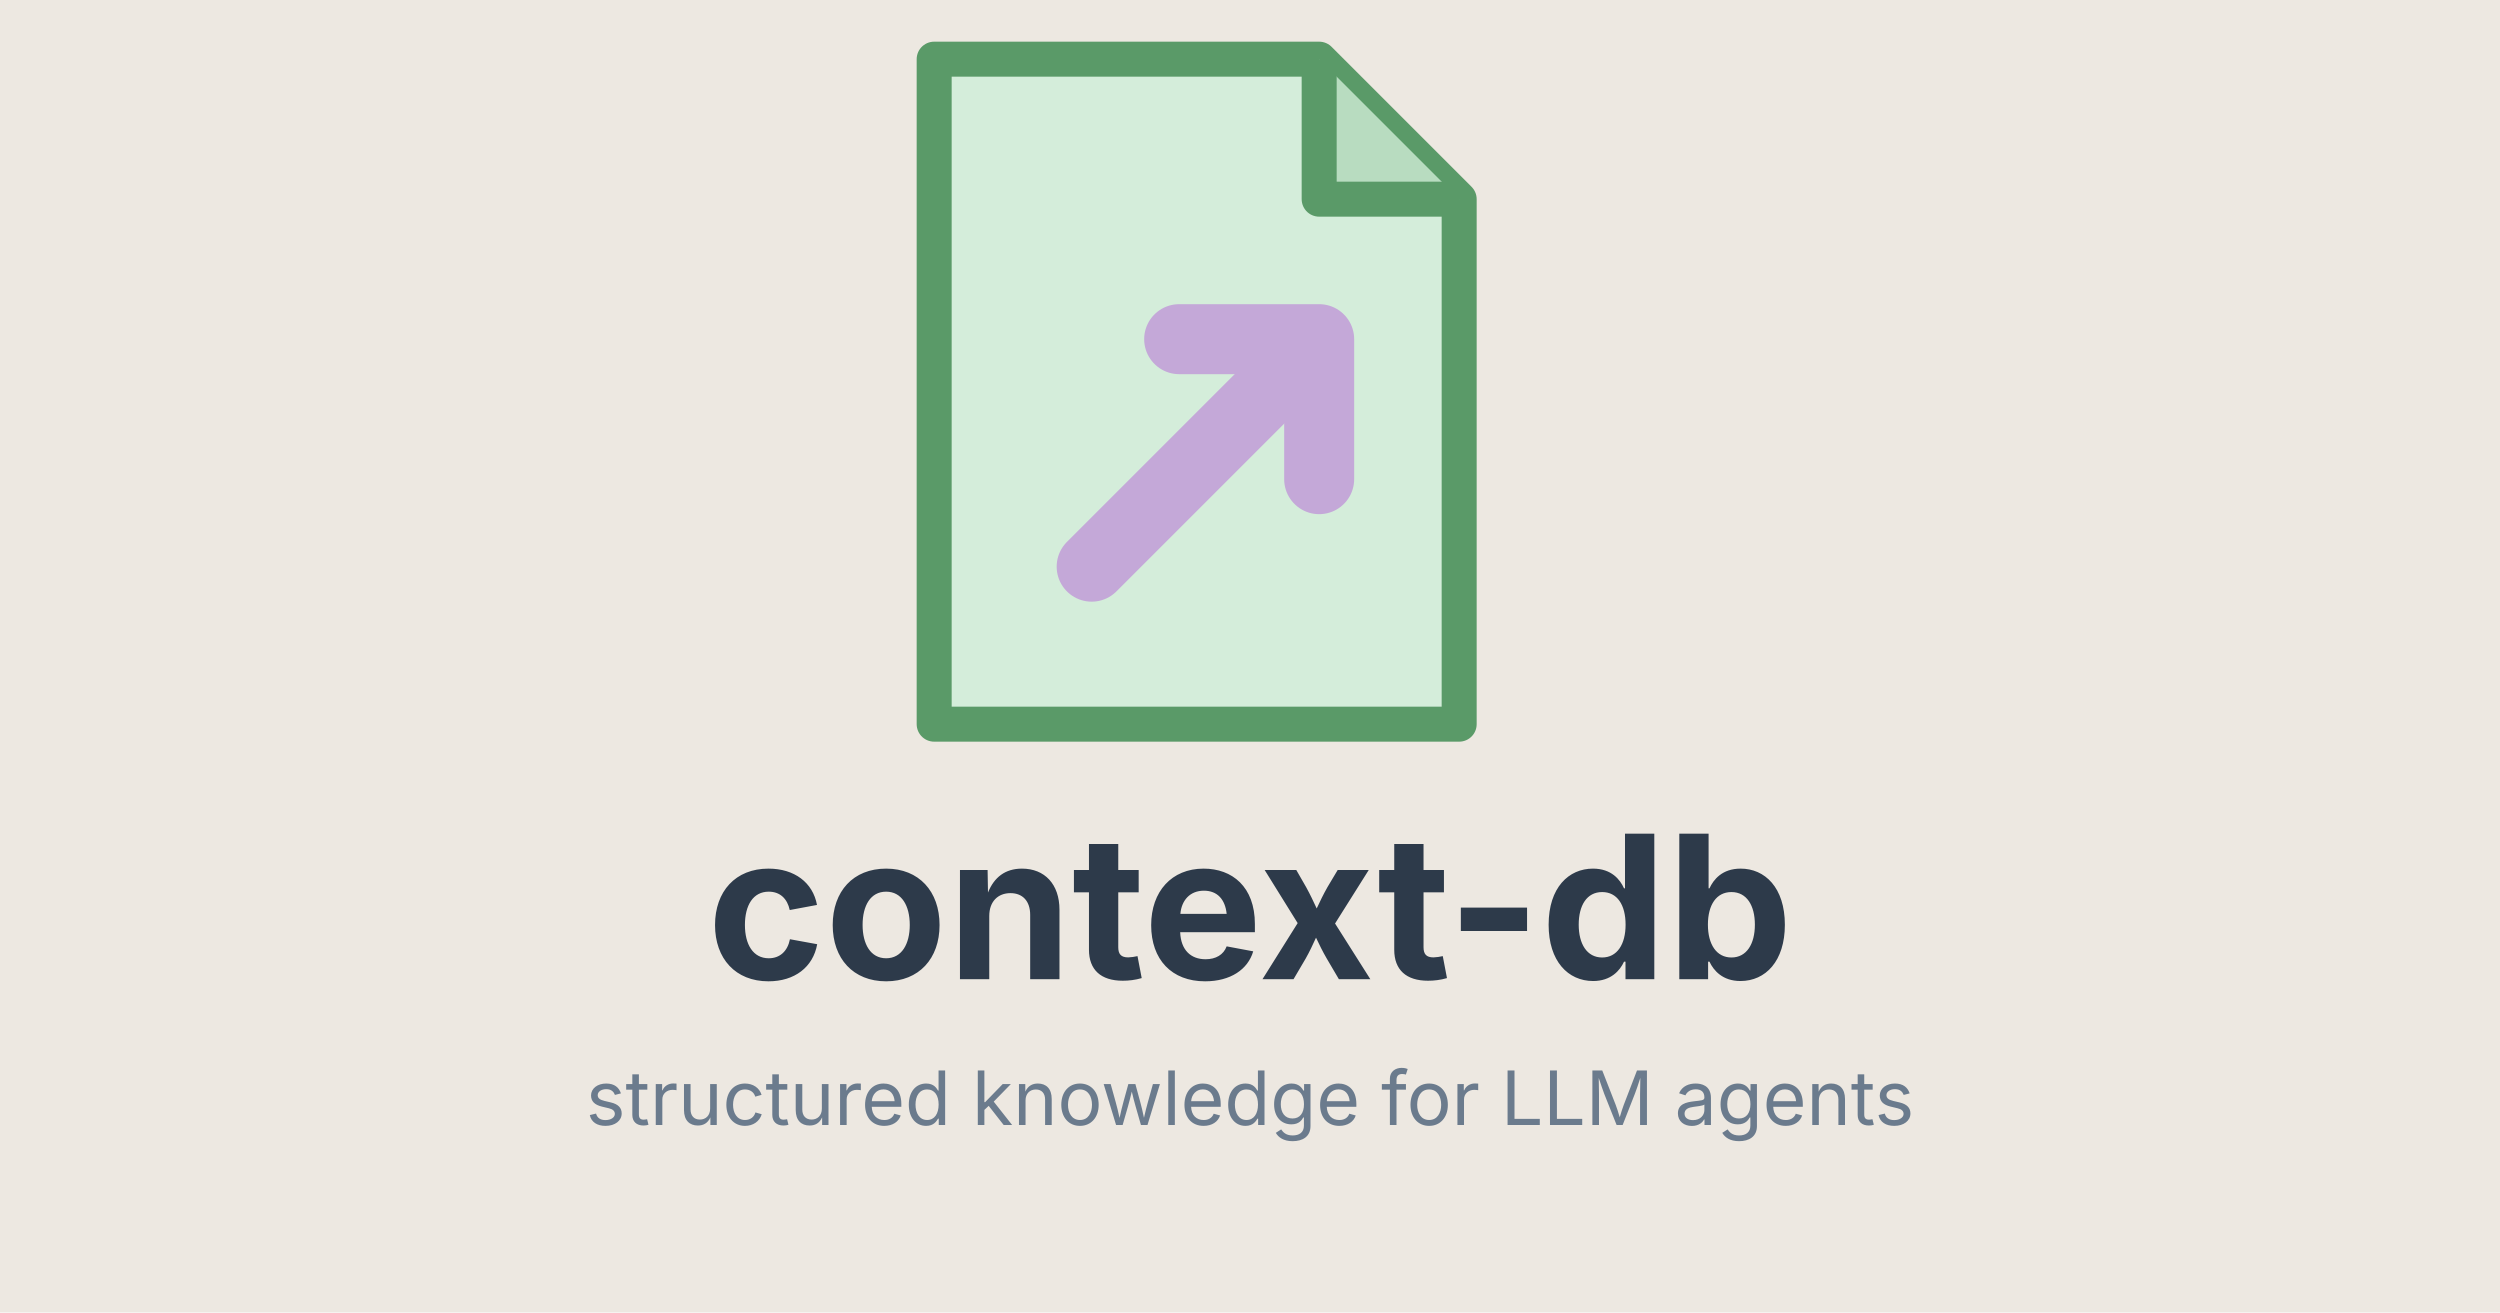
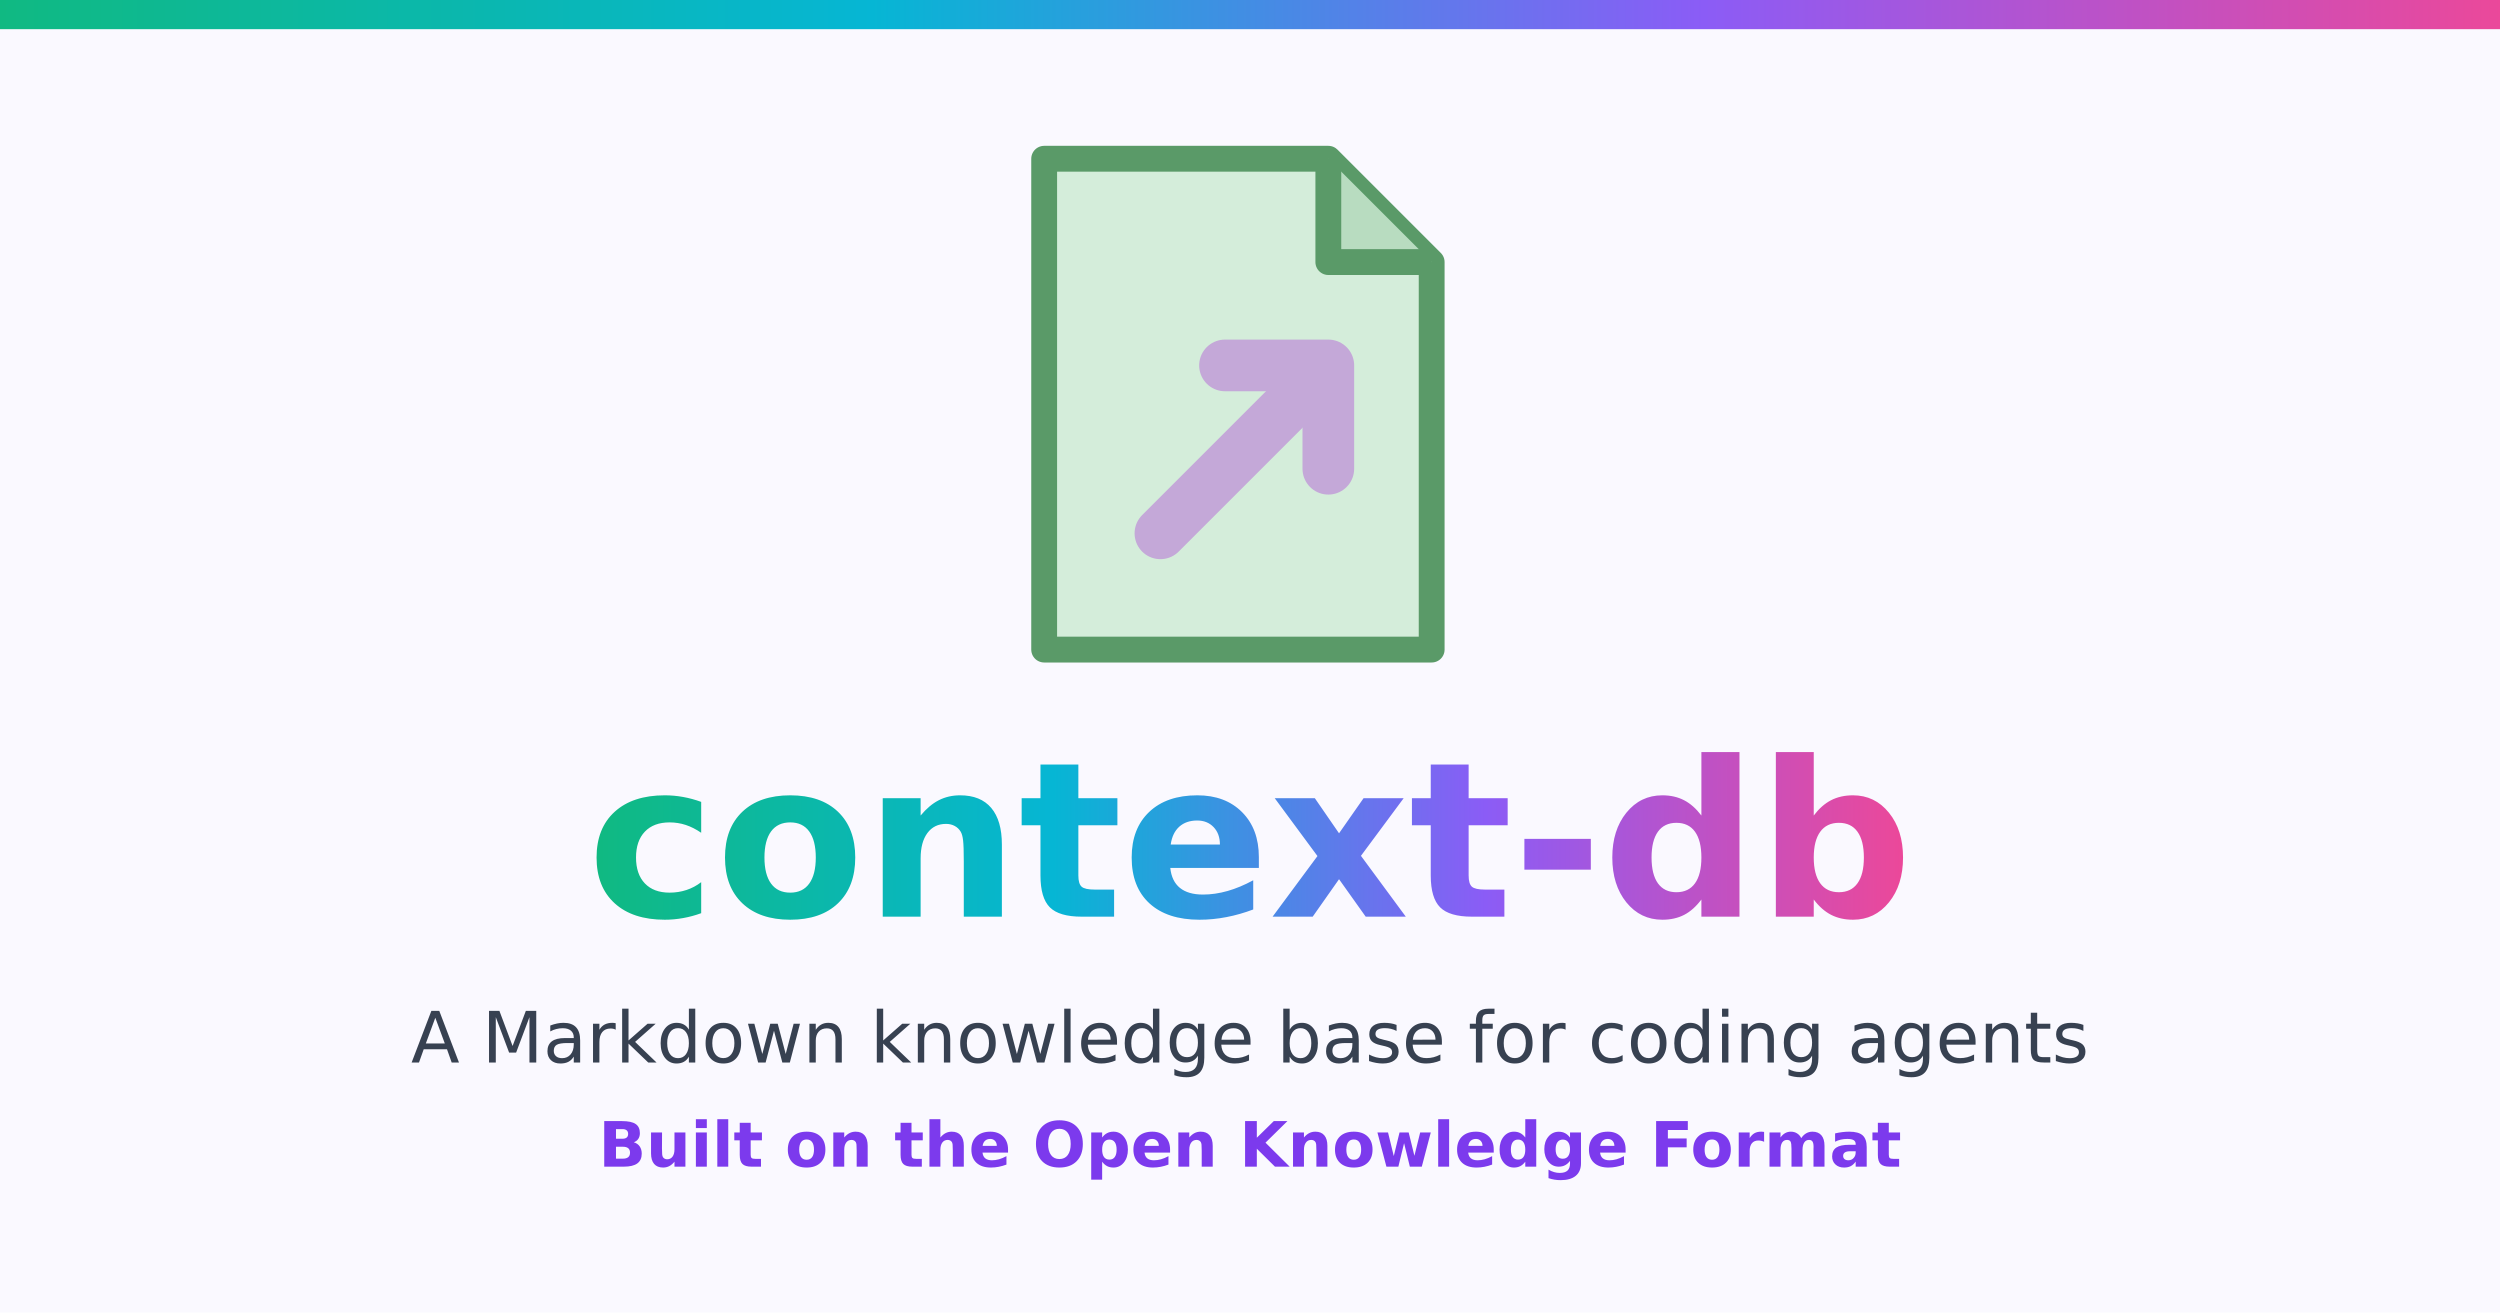
<svg xmlns="http://www.w3.org/2000/svg" viewBox="0 0 1200 630">
-   <rect width="1200" height="630" fill="#ede8e1" />
-   <g transform="translate(440, 20) scale(4.2)">
+   <defs>
+     <linearGradient id="palette" x1="0" x2="1" y1="0" y2="0">
+       <stop offset="0" stop-color="#10b981" />
+       <stop offset="0.35" stop-color="#06b6d4" />
+       <stop offset="0.68" stop-color="#8b5cf6" />
+       <stop offset="1" stop-color="#ec4899" />
+     </linearGradient>
+   </defs>
+   <rect width="1200" height="630" fill="#faf9ff" />
+   <rect width="1200" height="14" fill="url(#palette)" />
+   <g transform="translate(495, 70) scale(3.1)">
    <path d="M2 2L46 2L62 18L62 78L2 78Z" fill="#d4edda" stroke="#5a9a68" stroke-width="4" stroke-linejoin="round" />
    <path d="M46 2L46 18L62 18" fill="#b8dcc0" stroke="#5a9a68" stroke-width="4" stroke-linejoin="round" />
    <path d="M20 60L40 40" fill="none" stroke="#c4a8d8" stroke-width="8" stroke-linecap="round" />
    <path d="M30 34L46 34L46 50" fill="none" stroke="#c4a8d8" stroke-width="8" stroke-linecap="round" stroke-linejoin="round" />
  </g>
-   <text x="600" y="470" text-anchor="middle" font-family="Inter, -apple-system, BlinkMacSystemFont, 'Segoe UI', sans-serif" font-weight="700" font-size="96" fill="#2d3a4a">context-db</text>
-   <text x="600" y="540" text-anchor="middle" font-family="Inter, -apple-system, BlinkMacSystemFont, 'Segoe UI', sans-serif" font-weight="400" font-size="36" fill="#6b7b8d">structured knowledge for LLM agents</text>
+   <text x="600" y="440" text-anchor="middle" font-family="-apple-system, BlinkMacSystemFont, 'Segoe UI', 'DejaVu Sans', sans-serif" font-weight="800" font-size="104" fill="url(#palette)">context-db</text>
+   <text x="600" y="510" text-anchor="middle" font-family="-apple-system, BlinkMacSystemFont, 'Segoe UI', 'DejaVu Sans', sans-serif" font-weight="400" font-size="34" fill="#374151">A Markdown knowledge base for coding agents</text>
+   <text x="600" y="560" text-anchor="middle" font-family="-apple-system, BlinkMacSystemFont, 'Segoe UI', 'DejaVu Sans', sans-serif" font-weight="600" font-size="30" fill="#7c3aed">Built on the Open Knowledge Format</text>
</svg>
